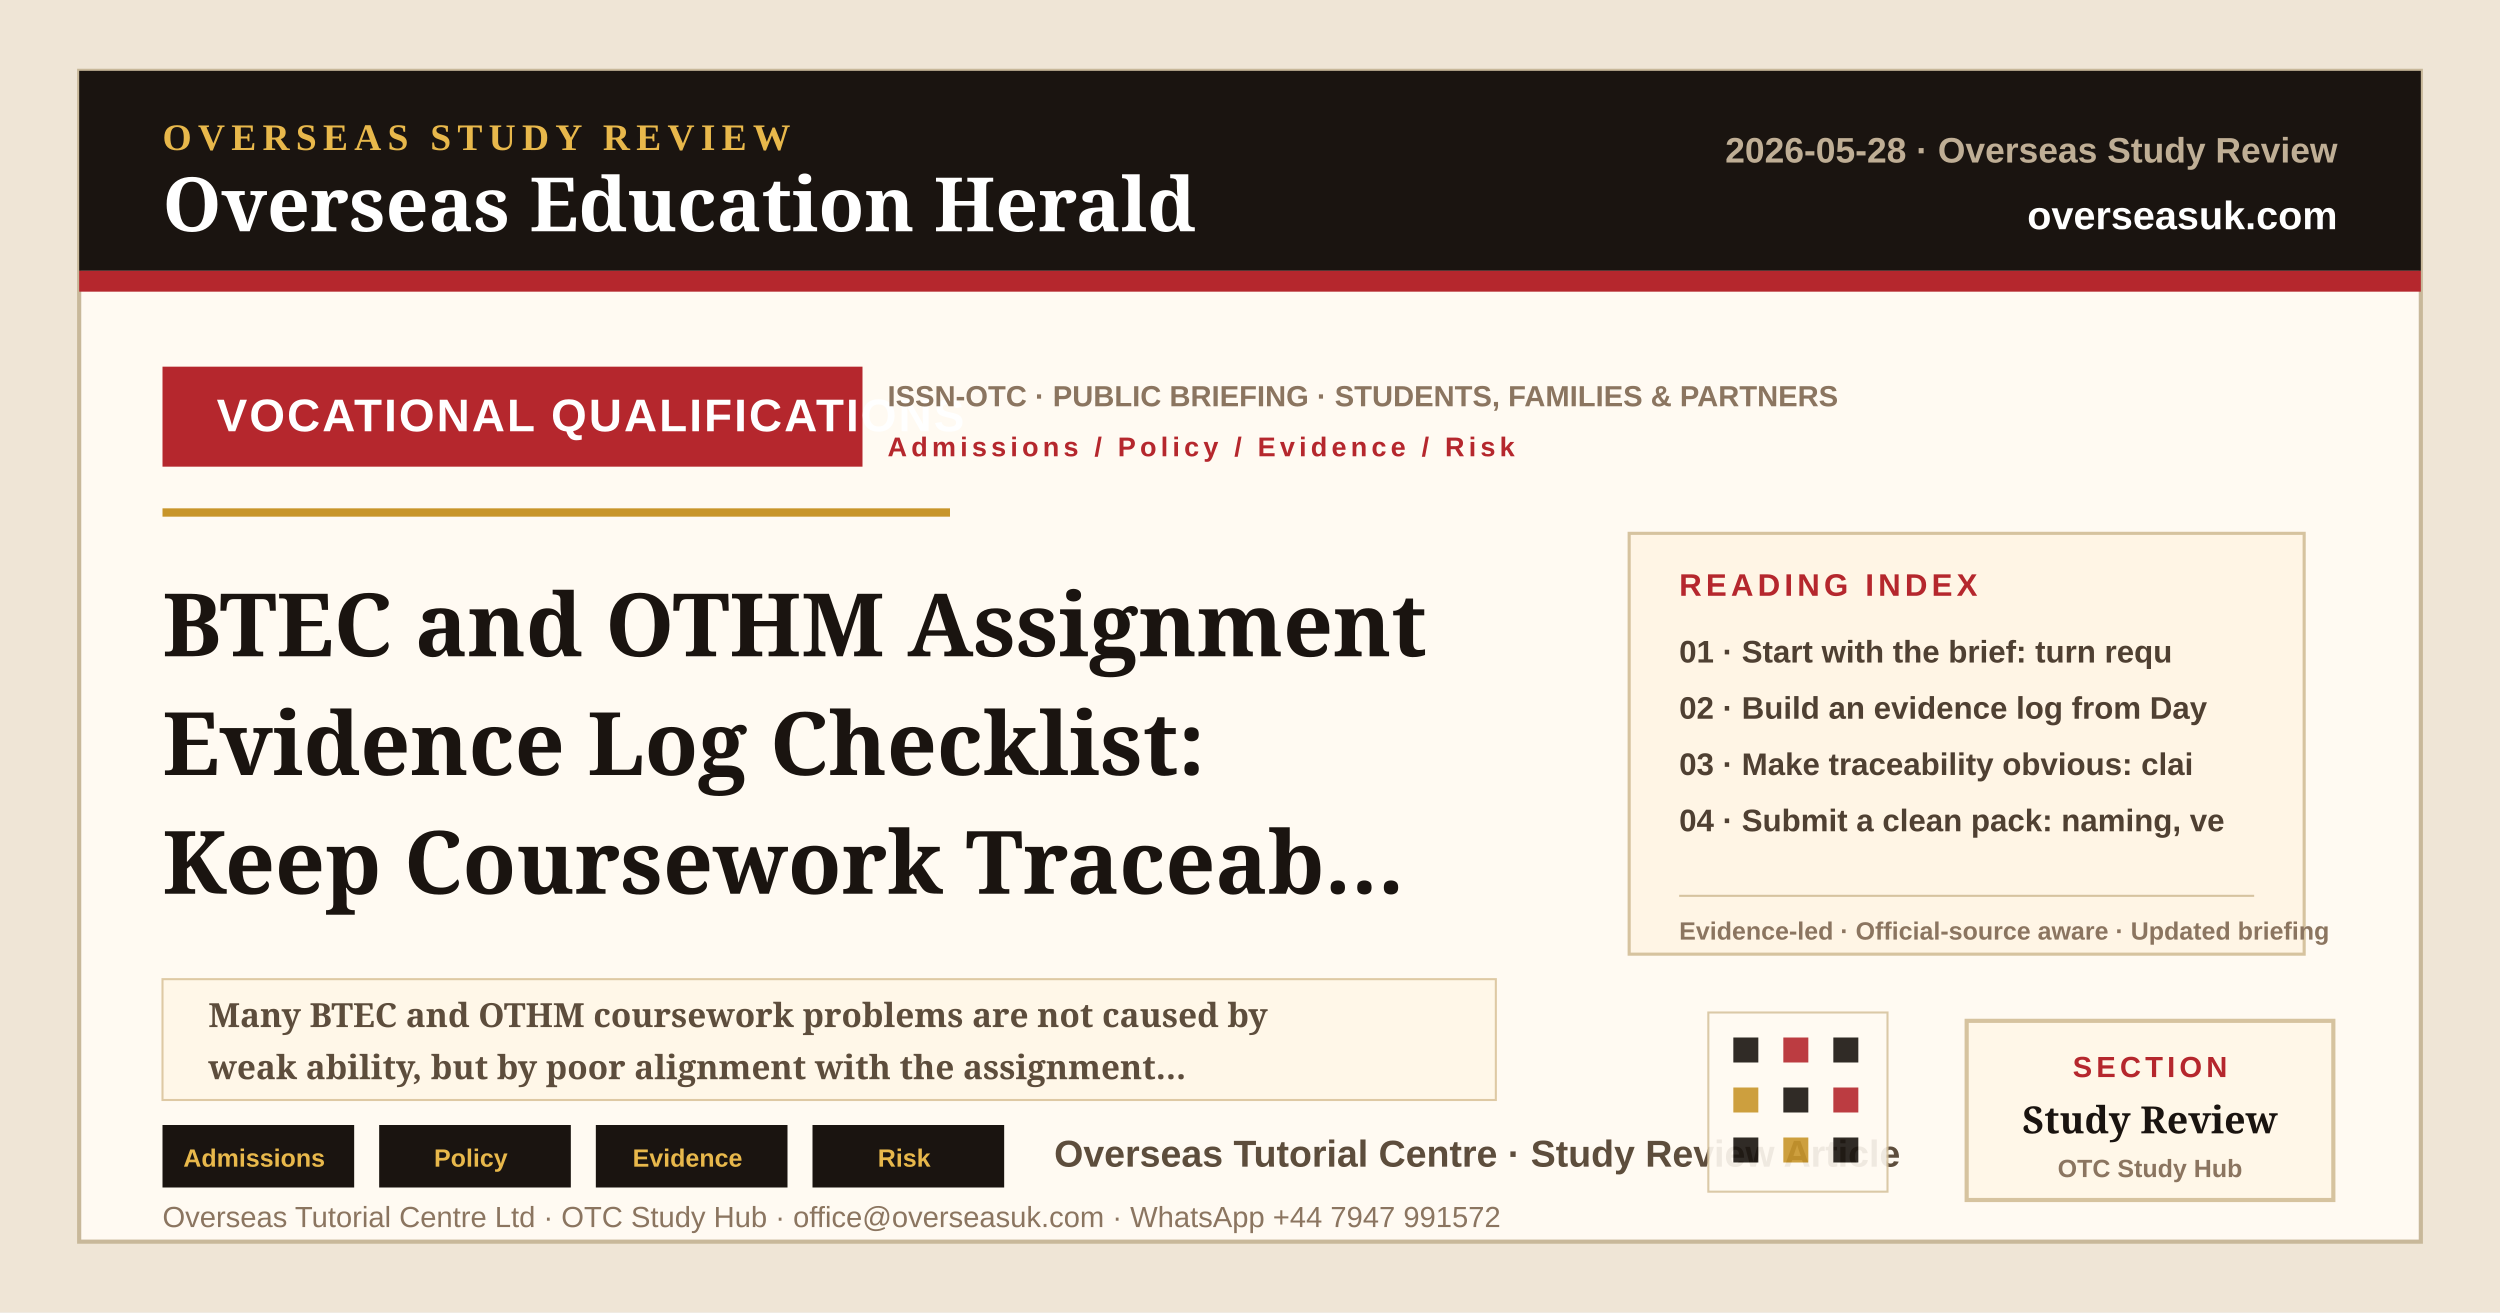
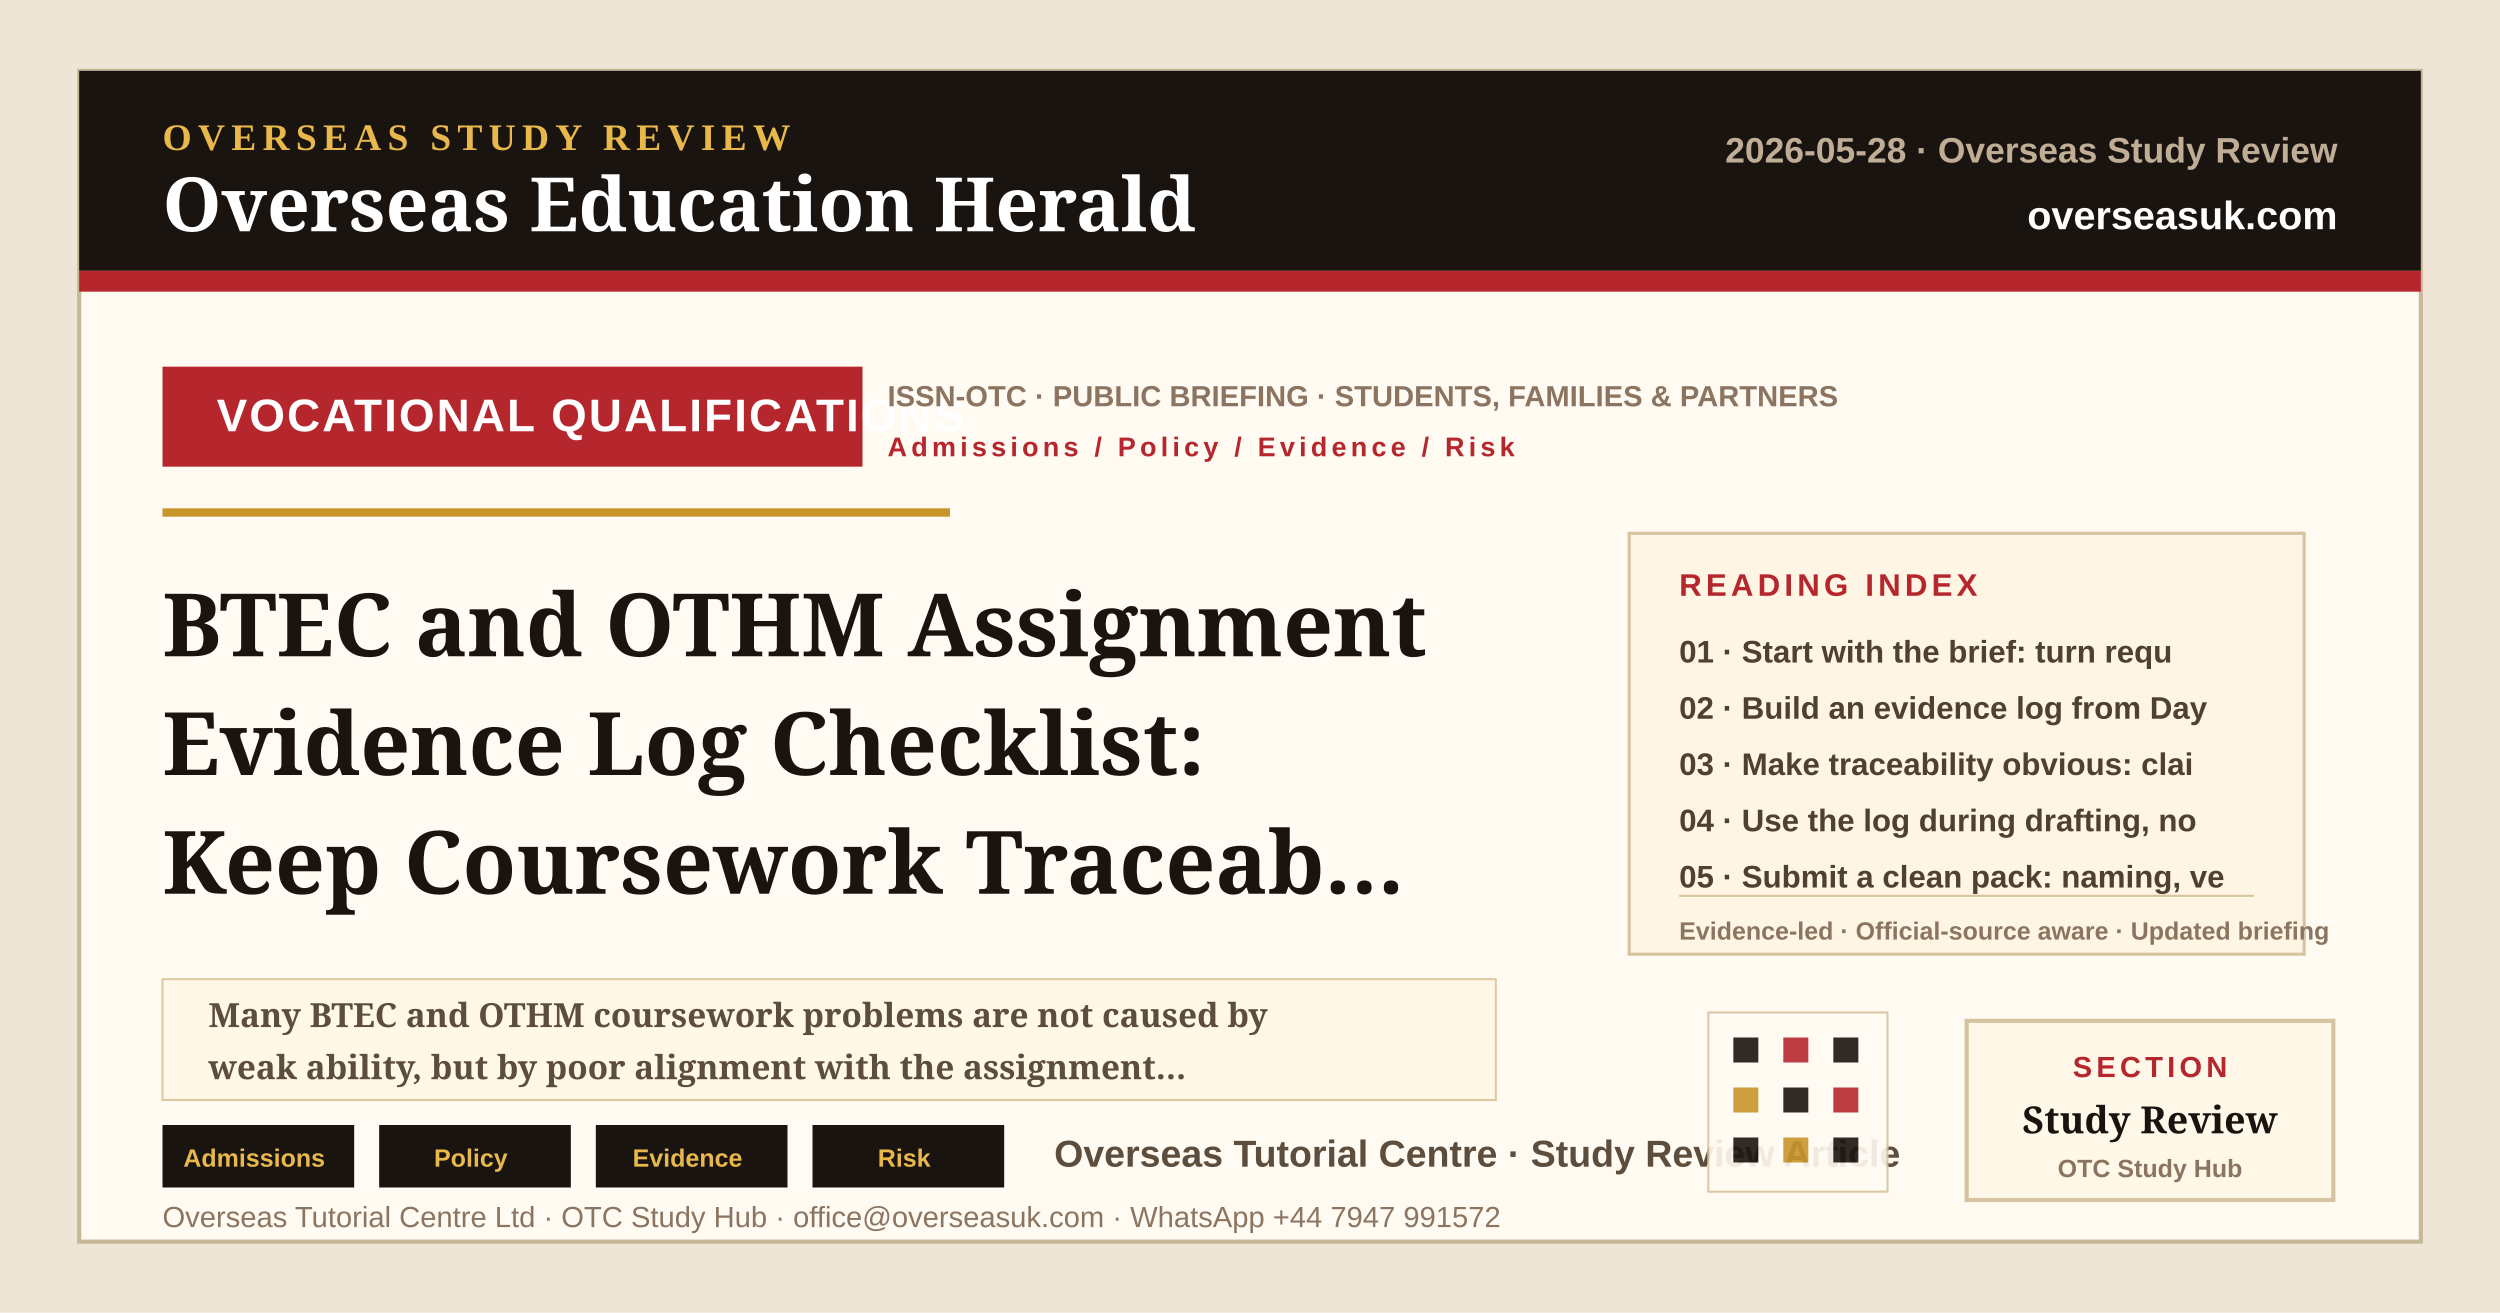
<svg xmlns="http://www.w3.org/2000/svg" width="1200" height="630" viewBox="0 0 1200 630">
  <rect width="1200" height="630" fill="#efe5d6" />
  <rect x="38" y="34" width="1124" height="562" fill="#fffaf2" stroke="#c8b89a" stroke-width="2" />
  <rect x="38" y="34" width="1124" height="96" fill="#1a1410" />
  <rect x="38" y="130" width="1124" height="10" fill="#b5272d" />
  <text x="78" y="72" fill="#e8b84b" font-family="Georgia, 'Times New Roman', serif" font-size="18" font-weight="700" letter-spacing="3">OVERSEAS STUDY REVIEW</text>
  <text x="78" y="111" fill="#ffffff" font-family="'Noto Serif TC', 'Songti TC', Georgia, serif" font-size="36" font-weight="900">Overseas Education Herald</text>
  <text x="1122" y="78" text-anchor="end" fill="#bfae95" font-family="'Noto Sans TC', Arial, sans-serif" font-size="17" font-weight="700">2026-05-28 · Overseas Study Review</text>
  <text x="1122" y="110" text-anchor="end" fill="#ffffff" font-family="'Noto Sans TC', Arial, sans-serif" font-size="19" font-weight="800">overseasuk.com</text>
  <rect x="78" y="176" width="336" height="48" fill="#b5272d" />
  <text x="104" y="207" fill="#ffffff" font-family="'Noto Sans TC', Arial, sans-serif" font-size="22" font-weight="900" letter-spacing="1">VOCATIONAL QUALIFICATIONS</text>
  <text x="426" y="195" fill="#8b7560" font-family="'Noto Sans TC', Arial, sans-serif" font-size="14" font-weight="800">ISSN-OTC · PUBLIC BRIEFING · STUDENTS, FAMILIES &amp; PARTNERS</text>
  <text x="426" y="219" fill="#b5272d" font-family="'Noto Sans TC', Arial, sans-serif" font-size="13" font-weight="900" letter-spacing="2">Admissions  /  Policy  /  Evidence  /  Risk</text>
  <line x1="78" y1="246" x2="456" y2="246" stroke="#c8952a" stroke-width="4" />
  <text x="78" y="315" fill="#1a1410" font-family="'Noto Serif TC', 'Songti TC', Georgia, serif" font-size="42" font-weight="900">BTEC and OTHM Assignment</text>
  <text x="78" y="372" fill="#1a1410" font-family="'Noto Serif TC', 'Songti TC', Georgia, serif" font-size="42" font-weight="900">Evidence Log Checklist:</text>
  <text x="78" y="429" fill="#1a1410" font-family="'Noto Serif TC', 'Songti TC', Georgia, serif" font-size="42" font-weight="900">Keep Coursework Traceab…</text>
  <rect x="782" y="256" width="324" height="202" fill="#fff5e5" stroke="#d6c39f" stroke-width="1.5" />
  <text x="806" y="286" fill="#b5272d" font-family="'Noto Sans TC', Arial, sans-serif" font-size="15" font-weight="900" letter-spacing="2">READING INDEX</text>
  <text x="806" y="318" fill="#4f4032" font-family="'Noto Sans TC', Arial, sans-serif" font-size="15" font-weight="800">01 · Start with the brief: turn requ</text>
  <text x="806" y="345" fill="#4f4032" font-family="'Noto Sans TC', Arial, sans-serif" font-size="15" font-weight="800">02 · Build an evidence log from Day </text>
  <text x="806" y="372" fill="#4f4032" font-family="'Noto Sans TC', Arial, sans-serif" font-size="15" font-weight="800">03 · Make traceability obvious: clai</text>
-   <text x="806" y="399" fill="#4f4032" font-family="'Noto Sans TC', Arial, sans-serif" font-size="15" font-weight="800">04 · Submit a clean pack: naming, ve</text>
+   <text x="806" y="399" fill="#4f4032" font-family="'Noto Sans TC', Arial, sans-serif" font-size="15" font-weight="800">04 · Use the log during drafting, no</text>
+   <text x="806" y="426" fill="#4f4032" font-family="'Noto Sans TC', Arial, sans-serif" font-size="15" font-weight="800">05 · Submit a clean pack: naming, ve</text>
  <line x1="806" y1="430" x2="1082" y2="430" stroke="#d6c39f" stroke-width="1" />
  <text x="806" y="451" fill="#8b7560" font-family="'Noto Sans TC', Arial, sans-serif" font-size="12" font-weight="700">Evidence-led · Official-source aware · Updated briefing</text>
  <rect x="78" y="470" width="640" height="58" fill="#fff7e8" stroke="#dec9a4" stroke-width="1" />
  <text x="100" y="493" fill="#5d4d3c" font-family="'Noto Serif TC', 'Songti TC', Georgia, serif" font-size="16" font-weight="600">Many BTEC and OTHM coursework problems are not caused by</text>
  <text x="100" y="518" fill="#5d4d3c" font-family="'Noto Serif TC', 'Songti TC', Georgia, serif" font-size="16" font-weight="600">weak ability, but by poor alignment with the assignment…</text>
  <rect x="78" y="540" width="92" height="30" fill="#1a1410" />
  <text x="122" y="560" text-anchor="middle" fill="#e8b84b" font-family="'Noto Sans TC', Arial, sans-serif" font-size="12" font-weight="900">Admissions</text>
  <rect x="182" y="540" width="92" height="30" fill="#1a1410" />
  <text x="226" y="560" text-anchor="middle" fill="#e8b84b" font-family="'Noto Sans TC', Arial, sans-serif" font-size="12" font-weight="900">Policy</text>
  <rect x="286" y="540" width="92" height="30" fill="#1a1410" />
  <text x="330" y="560" text-anchor="middle" fill="#e8b84b" font-family="'Noto Sans TC', Arial, sans-serif" font-size="12" font-weight="900">Evidence</text>
  <rect x="390" y="540" width="92" height="30" fill="#1a1410" />
  <text x="434" y="560" text-anchor="middle" fill="#e8b84b" font-family="'Noto Sans TC', Arial, sans-serif" font-size="12" font-weight="900">Risk</text>
  <text x="506" y="560" fill="#5d4d3c" font-family="'Noto Sans TC', Arial, sans-serif" font-size="18" font-weight="900">Overseas Tutorial Centre · Study Review Article</text>
  <text x="78" y="589" fill="#8b7560" font-family="'Noto Sans TC', Arial, sans-serif" font-size="14">Overseas Tutorial Centre Ltd · OTC Study Hub · office@overseasuk.com · WhatsApp +44 7947 991572</text>
  <g opacity="0.9">
    <rect x="820" y="486" width="86" height="86" fill="#fffaf2" stroke="#d6c39f" stroke-width="1" />
    <rect x="832" y="498" width="12" height="12" fill="#1a1410" />
    <rect x="856" y="498" width="12" height="12" fill="#b5272d" />
    <rect x="880" y="498" width="12" height="12" fill="#1a1410" />
    <rect x="832" y="522" width="12" height="12" fill="#c8952a" />
    <rect x="856" y="522" width="12" height="12" fill="#1a1410" />
    <rect x="880" y="522" width="12" height="12" fill="#b5272d" />
    <rect x="832" y="546" width="12" height="12" fill="#1a1410" />
    <rect x="856" y="546" width="12" height="12" fill="#c8952a" />
    <rect x="880" y="546" width="12" height="12" fill="#1a1410" />
  </g>
  <rect x="944" y="490" width="176" height="86" fill="#fff7e8" stroke="#d6c39f" stroke-width="2" />
  <text x="1032" y="517" text-anchor="middle" fill="#b5272d" font-family="'Noto Sans TC', Arial, sans-serif" font-size="14" font-weight="900" letter-spacing="2">SECTION</text>
  <text x="1032" y="544" text-anchor="middle" fill="#1a1410" font-family="'Noto Serif TC', 'Songti TC', Georgia, serif" font-size="18" font-weight="900">Study Review</text>
  <text x="1032" y="565" text-anchor="middle" fill="#8b7560" font-family="'Noto Sans TC', Arial, sans-serif" font-size="12" font-weight="800">OTC Study Hub</text>
</svg>
